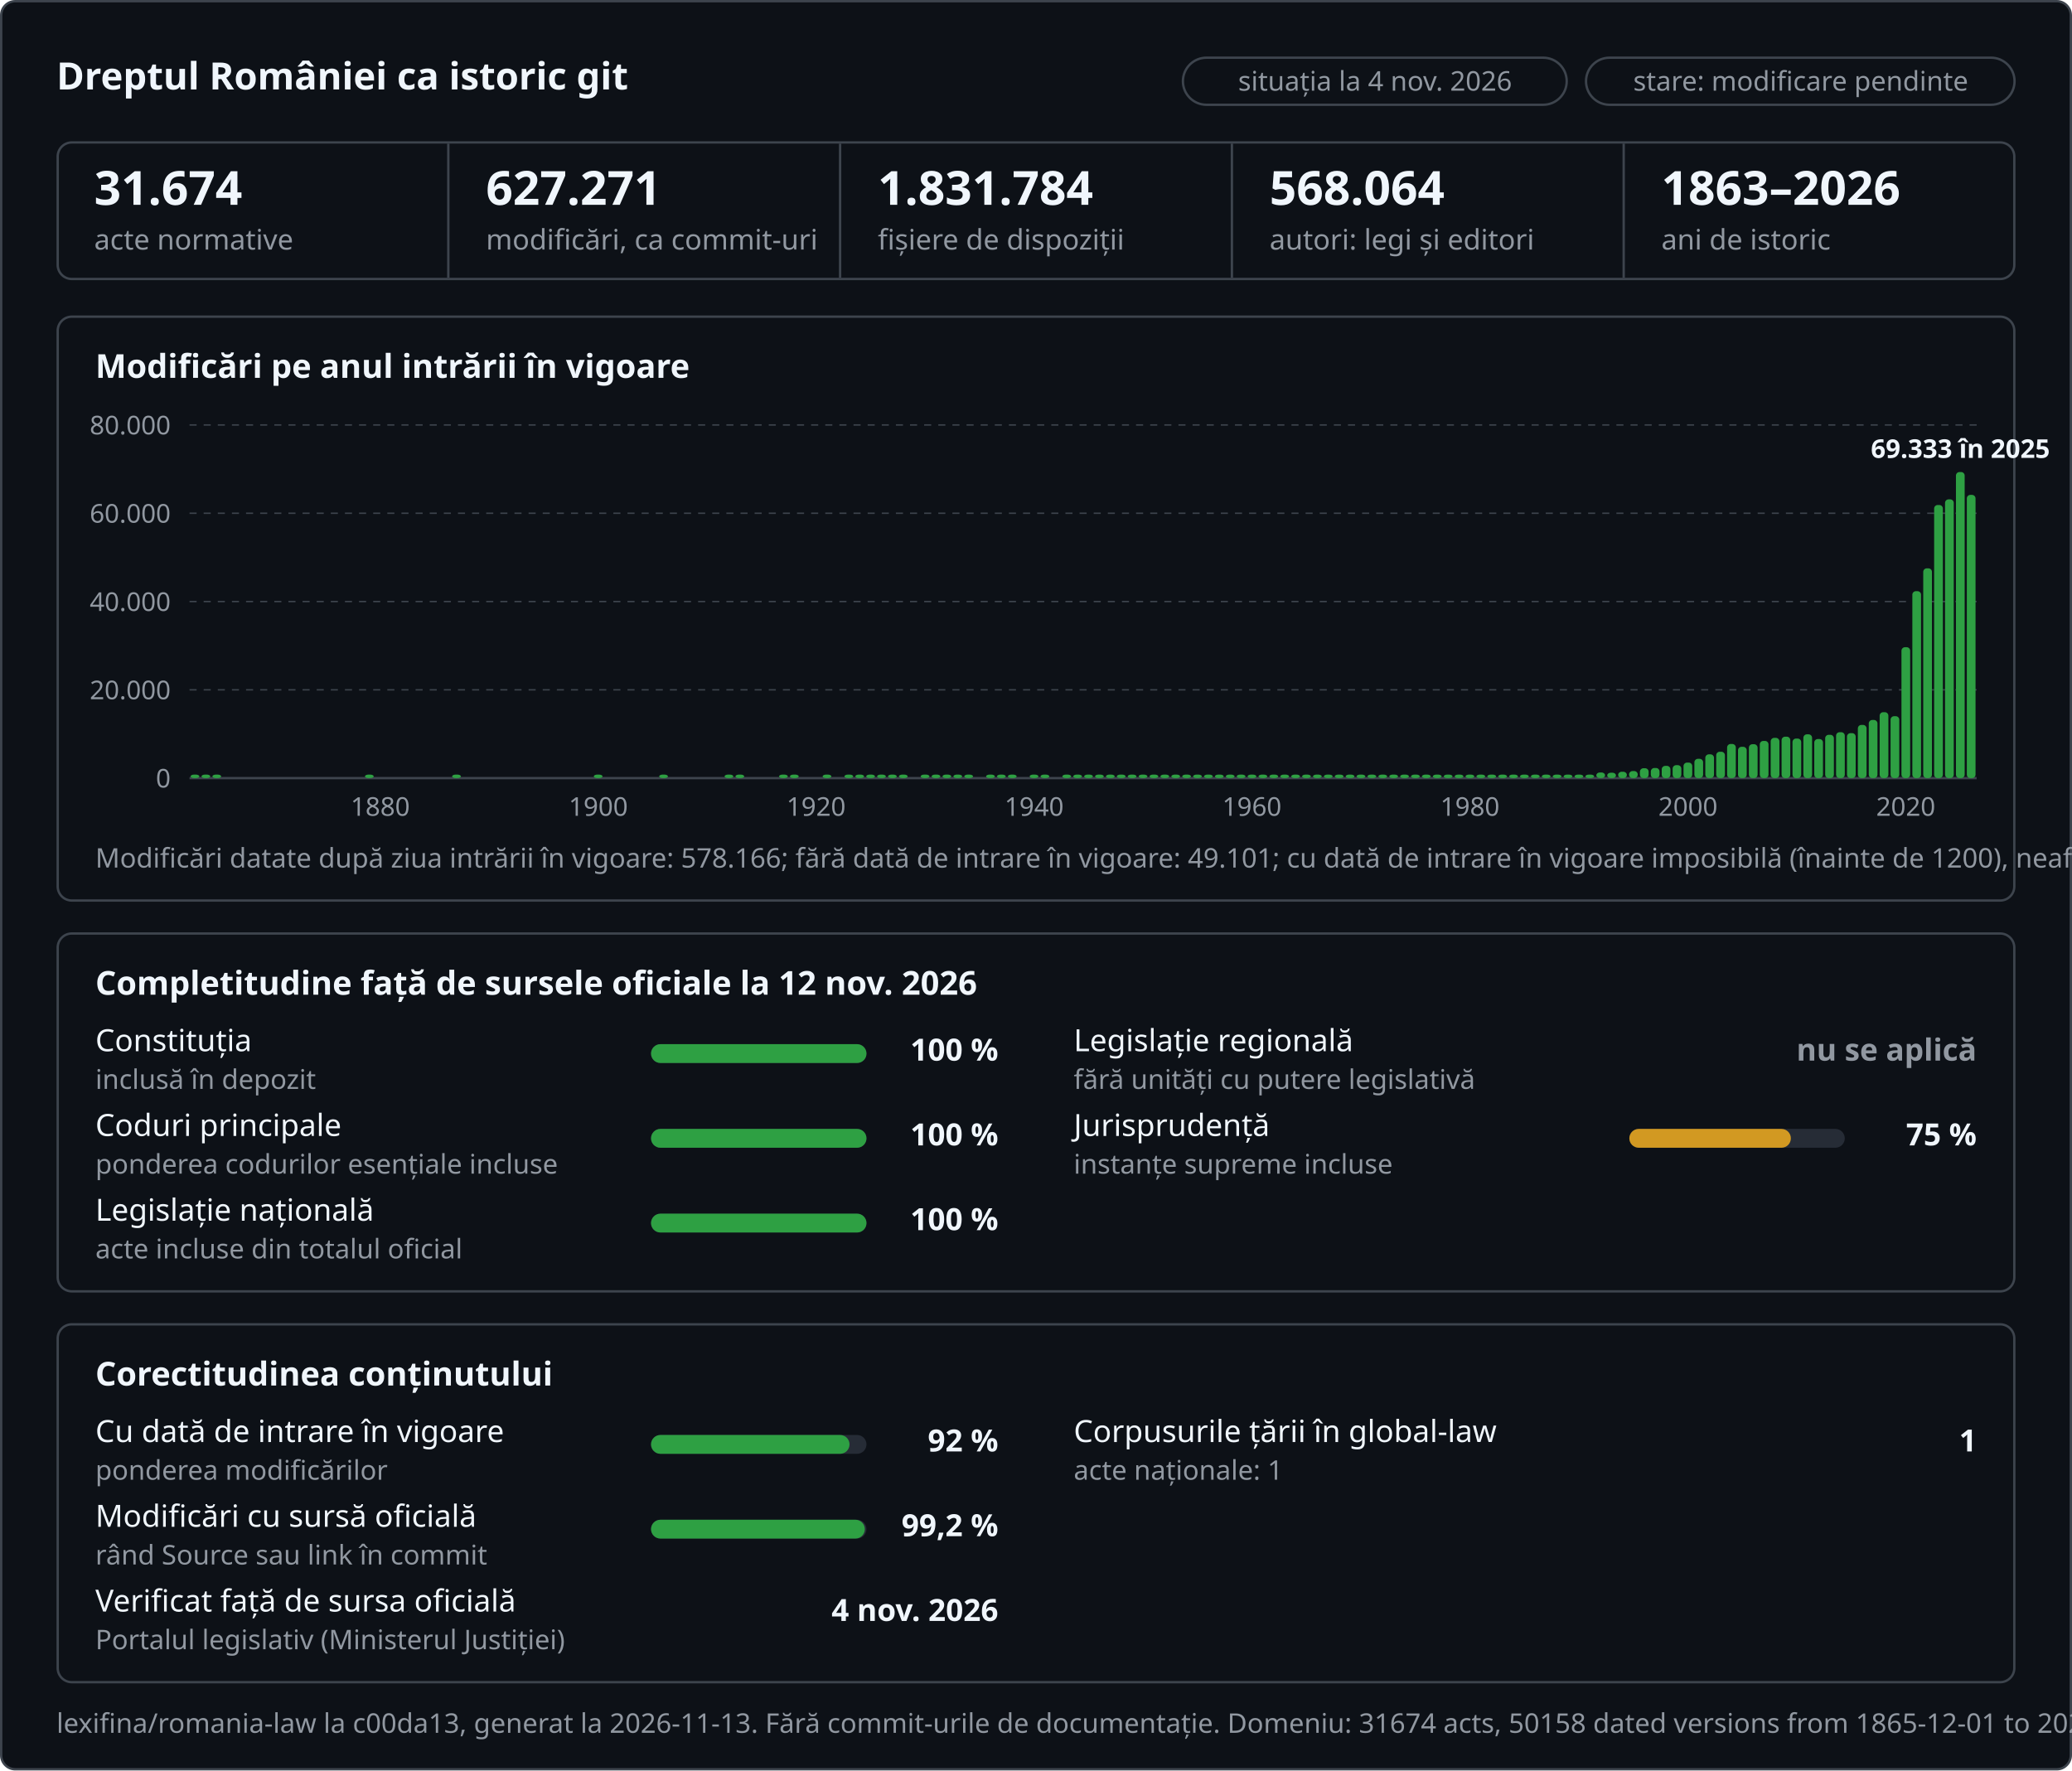
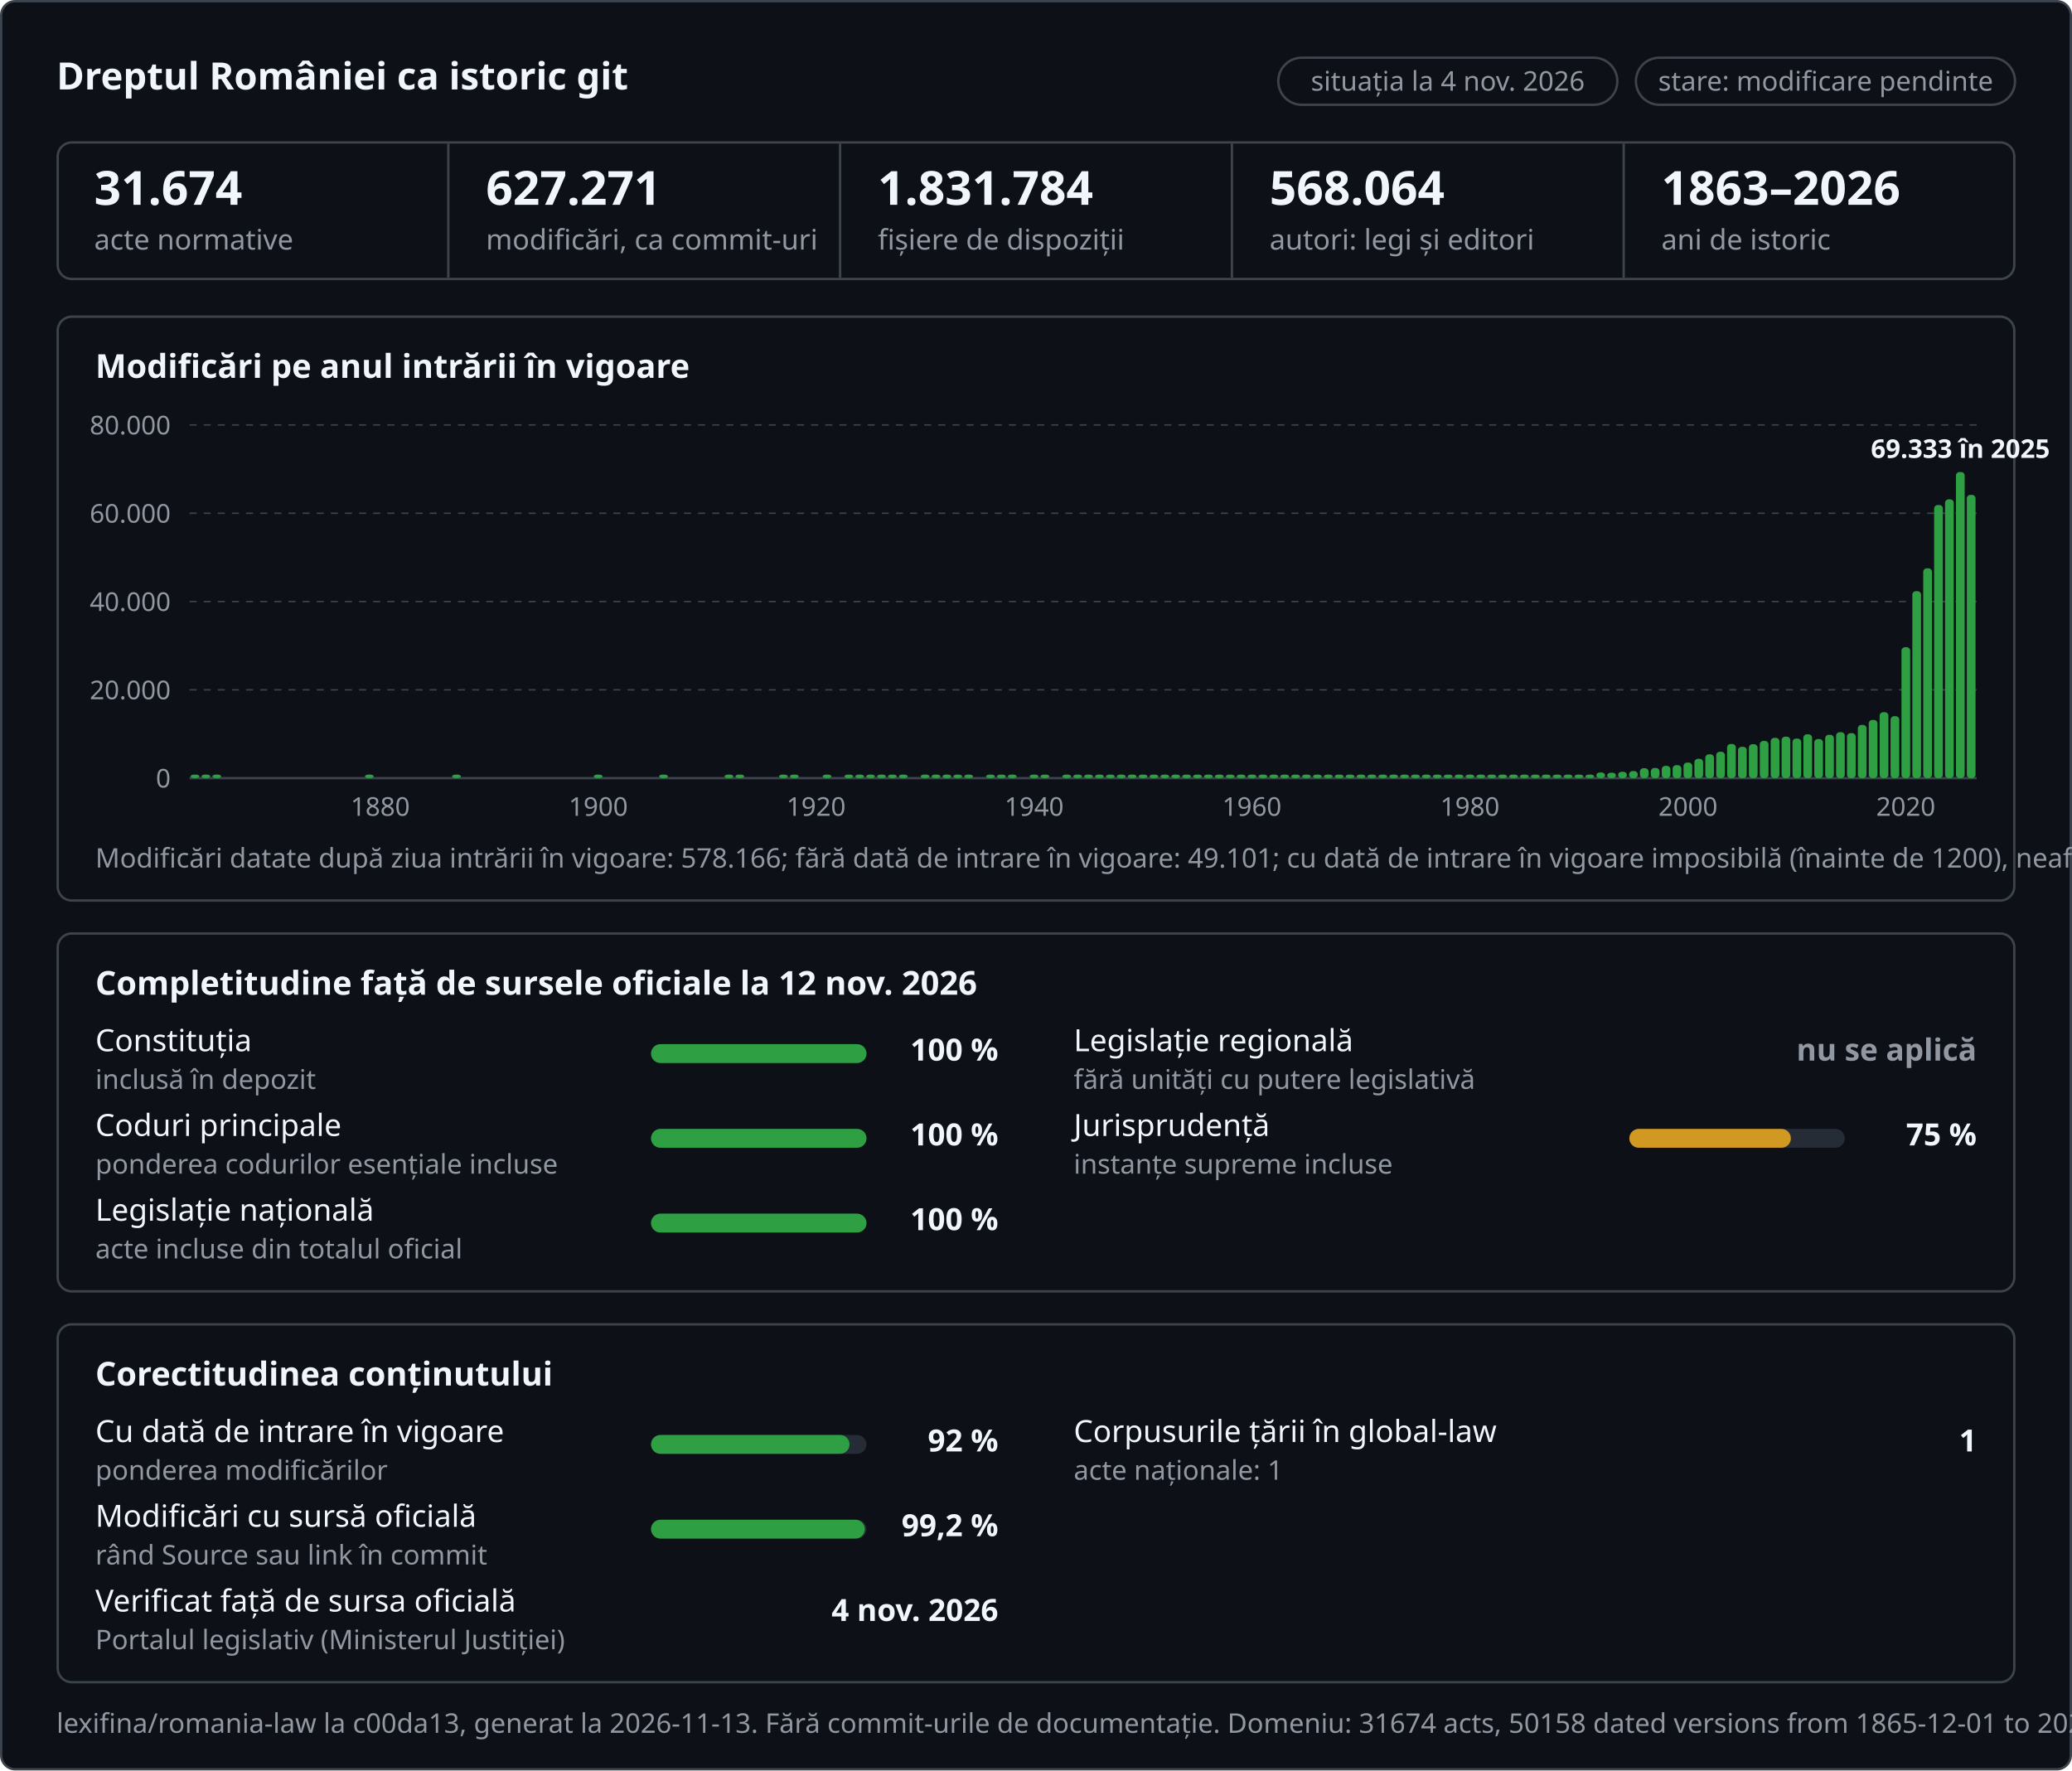
<svg xmlns="http://www.w3.org/2000/svg" width="880" height="752" viewBox="0 0 880 752" font-family="-apple-system,BlinkMacSystemFont,Segoe UI,Noto Sans,Helvetica,Arial,sans-serif">
  <rect x="0.5" y="0.5" width="879" height="751" rx="6" fill="#0d1117" stroke="#3d444d" />
  <text x="24" y="38" font-size="16" font-weight="600" fill="#f0f6fc">Dreptul României ca istoric git</text>
-   <rect x="502.4" y="24.5" width="163" height="20" rx="10" fill="none" stroke="#3d444d" />
-   <text x="584.0" y="38.5" font-size="11.5" font-weight="500" text-anchor="middle" fill="#9198a1">situația la 4 nov. 2026</text>
-   <rect x="673.6" y="24.5" width="182" height="20" rx="10" fill="none" stroke="#3d444d" />
-   <text x="764.8" y="38.5" font-size="11.5" font-weight="500" text-anchor="middle" fill="#9198a1">stare: modificare pendinte</text>
+   <rect x="542.9" y="24.5" width="144" height="20" rx="10" fill="none" stroke="#3d444d" />
+   <text x="614.9" y="38.5" font-size="11.5" font-weight="500" text-anchor="middle" fill="#9198a1">situația la 4 nov. 2026</text>
+   <rect x="694.8" y="24.5" width="161" height="20" rx="10" fill="none" stroke="#3d444d" />
+   <text x="775.4" y="38.5" font-size="11.5" font-weight="500" text-anchor="middle" fill="#9198a1">stare: modificare pendinte</text>
  <rect x="24.5" y="60.5" width="831" height="58" rx="6" fill="#0d1117" stroke="#3d444d" />
  <text x="40.0" y="87" font-size="20" font-weight="600" fill="#f0f6fc">31.674</text>
  <text x="40.0" y="106" font-size="12" fill="#9198a1">acte normative</text>
  <line x1="190.4" y1="61" x2="190.4" y2="118" stroke="#3d444d" />
  <text x="206.4" y="87" font-size="20" font-weight="600" fill="#f0f6fc">627.271</text>
  <text x="206.4" y="106" font-size="12" fill="#9198a1">modificări, ca commit-uri</text>
  <line x1="356.8" y1="61" x2="356.8" y2="118" stroke="#3d444d" />
  <text x="372.8" y="87" font-size="20" font-weight="600" fill="#f0f6fc">1.831.784</text>
  <text x="372.8" y="106" font-size="12" fill="#9198a1">fișiere de dispoziții</text>
  <line x1="523.2" y1="61" x2="523.2" y2="118" stroke="#3d444d" />
  <text x="539.2" y="87" font-size="20" font-weight="600" fill="#f0f6fc">568.064</text>
  <text x="539.2" y="106" font-size="12" fill="#9198a1">autori: legi și editori</text>
  <line x1="689.6" y1="61" x2="689.6" y2="118" stroke="#3d444d" />
  <text x="705.6" y="87" font-size="20" font-weight="600" fill="#f0f6fc">1863–2026</text>
  <text x="705.6" y="106" font-size="12" fill="#9198a1">ani de istoric</text>
  <rect x="24.5" y="134.5" width="831" height="248" rx="6" fill="#0d1117" stroke="#3d444d" />
  <text x="40.5" y="160.5" font-size="14" font-weight="600" fill="#f0f6fc">Modificări pe anul intrării în vigoare</text>
  <line x1="80.5" y1="330.5" x2="839.5" y2="330.5" stroke="#3d444d" stroke-width="1" />
  <text x="72.5" y="334.5" font-size="11" text-anchor="end" fill="#9198a1">0</text>
  <line x1="80.5" y1="293.0" x2="839.5" y2="293.0" stroke="#3d444d" stroke-width="0.6" stroke-dasharray="3 3" />
  <text x="72.5" y="297.0" font-size="11" text-anchor="end" fill="#9198a1">20.000</text>
  <line x1="80.5" y1="255.5" x2="839.5" y2="255.5" stroke="#3d444d" stroke-width="0.6" stroke-dasharray="3 3" />
  <text x="72.5" y="259.5" font-size="11" text-anchor="end" fill="#9198a1">40.000</text>
  <line x1="80.5" y1="218.0" x2="839.5" y2="218.0" stroke="#3d444d" stroke-width="0.6" stroke-dasharray="3 3" />
  <text x="72.5" y="222.0" font-size="11" text-anchor="end" fill="#9198a1">60.000</text>
  <line x1="80.5" y1="180.5" x2="839.5" y2="180.5" stroke="#3d444d" stroke-width="0.6" stroke-dasharray="3 3" />
  <text x="72.5" y="184.5" font-size="11" text-anchor="end" fill="#9198a1">80.000</text>
  <rect x="80.96" y="329.0" width="3.70" height="1.5" rx="1.5" fill="#2ea043" />
  <rect x="85.59" y="329.0" width="3.70" height="1.5" rx="1.5" fill="#2ea043" />
  <rect x="90.22" y="329.0" width="3.70" height="1.5" rx="1.5" fill="#2ea043" />
  <rect x="155.01" y="329.0" width="3.70" height="1.5" rx="1.5" fill="#2ea043" />
  <text x="161.5" y="346.5" font-size="11" text-anchor="middle" fill="#9198a1">1880</text>
  <rect x="192.04" y="329.0" width="3.70" height="1.5" rx="1.5" fill="#2ea043" />
  <rect x="252.20" y="329.0" width="3.70" height="1.5" rx="1.5" fill="#2ea043" />
  <text x="254.1" y="346.5" font-size="11" text-anchor="middle" fill="#9198a1">1900</text>
  <rect x="279.97" y="329.0" width="3.70" height="1.5" rx="1.5" fill="#2ea043" />
  <rect x="307.74" y="329.0" width="3.70" height="1.5" rx="1.5" fill="#2ea043" />
  <rect x="312.37" y="329.0" width="3.70" height="1.5" rx="1.5" fill="#2ea043" />
  <rect x="330.88" y="329.0" width="3.70" height="1.5" rx="1.5" fill="#2ea043" />
  <rect x="335.51" y="329.0" width="3.70" height="1.5" rx="1.5" fill="#2ea043" />
  <text x="346.6" y="346.5" font-size="11" text-anchor="middle" fill="#9198a1">1920</text>
  <rect x="349.39" y="329.0" width="3.70" height="1.5" rx="1.5" fill="#2ea043" />
  <rect x="358.65" y="329.0" width="3.70" height="1.5" rx="1.5" fill="#2ea043" />
  <rect x="363.27" y="329.0" width="3.70" height="1.5" rx="1.5" fill="#2ea043" />
  <rect x="367.90" y="329.0" width="3.70" height="1.5" rx="1.5" fill="#2ea043" />
  <rect x="372.53" y="329.0" width="3.70" height="1.5" rx="1.5" fill="#2ea043" />
  <rect x="377.16" y="329.0" width="3.70" height="1.5" rx="1.5" fill="#2ea043" />
  <rect x="381.79" y="329.0" width="3.70" height="1.5" rx="1.5" fill="#2ea043" />
  <rect x="391.04" y="329.0" width="3.70" height="1.5" rx="1.5" fill="#2ea043" />
  <rect x="395.67" y="329.0" width="3.70" height="1.5" rx="1.5" fill="#2ea043" />
  <rect x="400.30" y="329.0" width="3.70" height="1.5" rx="1.5" fill="#2ea043" />
  <rect x="404.93" y="329.0" width="3.70" height="1.5" rx="1.5" fill="#2ea043" />
  <rect x="409.55" y="329.0" width="3.70" height="1.5" rx="1.5" fill="#2ea043" />
  <rect x="418.81" y="329.0" width="3.70" height="1.5" rx="1.5" fill="#2ea043" />
  <rect x="423.44" y="329.0" width="3.70" height="1.5" rx="1.5" fill="#2ea043" />
  <rect x="428.07" y="329.0" width="3.70" height="1.5" rx="1.5" fill="#2ea043" />
  <rect x="437.32" y="329.0" width="3.70" height="1.5" rx="1.5" fill="#2ea043" />
  <text x="439.2" y="346.5" font-size="11" text-anchor="middle" fill="#9198a1">1940</text>
  <rect x="441.95" y="329.0" width="3.70" height="1.5" rx="1.5" fill="#2ea043" />
  <rect x="451.21" y="329.0" width="3.70" height="1.5" rx="1.5" fill="#2ea043" />
  <rect x="455.83" y="329.0" width="3.70" height="1.5" rx="1.5" fill="#2ea043" />
  <rect x="460.46" y="329.0" width="3.70" height="1.5" rx="1.5" fill="#2ea043" />
  <rect x="465.09" y="329.0" width="3.70" height="1.5" rx="1.5" fill="#2ea043" />
  <rect x="469.72" y="329.0" width="3.70" height="1.5" rx="1.5" fill="#2ea043" />
  <rect x="474.35" y="329.0" width="3.70" height="1.5" rx="1.5" fill="#2ea043" />
  <rect x="478.97" y="329.0" width="3.70" height="1.5" rx="1.5" fill="#2ea043" />
  <rect x="483.60" y="329.0" width="3.70" height="1.5" rx="1.5" fill="#2ea043" />
  <rect x="488.23" y="329.0" width="3.70" height="1.5" rx="1.5" fill="#2ea043" />
  <rect x="492.86" y="329.0" width="3.70" height="1.5" rx="1.5" fill="#2ea043" />
  <rect x="497.49" y="329.0" width="3.70" height="1.5" rx="1.5" fill="#2ea043" />
  <rect x="502.12" y="329.0" width="3.70" height="1.5" rx="1.5" fill="#2ea043" />
  <rect x="506.74" y="329.0" width="3.70" height="1.5" rx="1.5" fill="#2ea043" />
  <rect x="511.37" y="329.0" width="3.70" height="1.5" rx="1.5" fill="#2ea043" />
  <rect x="516.00" y="329.0" width="3.70" height="1.5" rx="1.5" fill="#2ea043" />
  <rect x="520.63" y="329.0" width="3.70" height="1.5" rx="1.5" fill="#2ea043" />
  <rect x="525.26" y="329.0" width="3.70" height="1.5" rx="1.5" fill="#2ea043" />
  <rect x="529.88" y="329.0" width="3.70" height="1.5" rx="1.5" fill="#2ea043" />
  <text x="531.7" y="346.5" font-size="11" text-anchor="middle" fill="#9198a1">1960</text>
  <rect x="534.51" y="329.0" width="3.70" height="1.5" rx="1.5" fill="#2ea043" />
  <rect x="539.14" y="329.0" width="3.70" height="1.5" rx="1.5" fill="#2ea043" />
  <rect x="543.77" y="329.0" width="3.70" height="1.5" rx="1.5" fill="#2ea043" />
  <rect x="548.40" y="329.0" width="3.70" height="1.5" rx="1.5" fill="#2ea043" />
  <rect x="553.02" y="329.0" width="3.70" height="1.5" rx="1.5" fill="#2ea043" />
  <rect x="557.65" y="329.0" width="3.70" height="1.5" rx="1.5" fill="#2ea043" />
  <rect x="562.28" y="329.0" width="3.70" height="1.5" rx="1.5" fill="#2ea043" />
  <rect x="566.91" y="329.0" width="3.70" height="1.5" rx="1.5" fill="#2ea043" />
  <rect x="571.54" y="329.0" width="3.70" height="1.5" rx="1.5" fill="#2ea043" />
  <rect x="576.16" y="329.0" width="3.70" height="1.5" rx="1.5" fill="#2ea043" />
  <rect x="580.79" y="329.0" width="3.70" height="1.5" rx="1.5" fill="#2ea043" />
  <rect x="585.42" y="329.0" width="3.70" height="1.5" rx="1.5" fill="#2ea043" />
  <rect x="590.05" y="329.0" width="3.70" height="1.5" rx="1.5" fill="#2ea043" />
  <rect x="594.68" y="329.0" width="3.70" height="1.5" rx="1.5" fill="#2ea043" />
  <rect x="599.30" y="329.0" width="3.70" height="1.5" rx="1.5" fill="#2ea043" />
  <rect x="603.93" y="329.0" width="3.70" height="1.5" rx="1.5" fill="#2ea043" />
  <rect x="608.56" y="329.0" width="3.70" height="1.5" rx="1.5" fill="#2ea043" />
  <rect x="613.19" y="329.0" width="3.70" height="1.5" rx="1.5" fill="#2ea043" />
  <rect x="617.82" y="329.0" width="3.70" height="1.5" rx="1.5" fill="#2ea043" />
  <rect x="622.44" y="329.0" width="3.70" height="1.5" rx="1.5" fill="#2ea043" />
  <text x="624.3" y="346.5" font-size="11" text-anchor="middle" fill="#9198a1">1980</text>
  <rect x="627.07" y="329.0" width="3.70" height="1.5" rx="1.5" fill="#2ea043" />
  <rect x="631.70" y="329.0" width="3.70" height="1.5" rx="1.5" fill="#2ea043" />
  <rect x="636.33" y="329.0" width="3.70" height="1.5" rx="1.5" fill="#2ea043" />
  <rect x="640.96" y="329.0" width="3.70" height="1.5" rx="1.5" fill="#2ea043" />
  <rect x="645.58" y="329.0" width="3.70" height="1.5" rx="1.5" fill="#2ea043" />
  <rect x="650.21" y="329.0" width="3.70" height="1.5" rx="1.5" fill="#2ea043" />
  <rect x="654.84" y="329.0" width="3.70" height="1.5" rx="1.5" fill="#2ea043" />
  <rect x="659.47" y="329.0" width="3.70" height="1.5" rx="1.5" fill="#2ea043" />
  <rect x="664.10" y="329.0" width="3.70" height="1.5" rx="1.5" fill="#2ea043" />
  <rect x="668.73" y="329.0" width="3.70" height="1.5" rx="1.5" fill="#2ea043" />
  <rect x="673.35" y="329.0" width="3.70" height="1.5" rx="1.5" fill="#2ea043" />
  <rect x="677.98" y="328.1" width="3.70" height="2.4" rx="1.5" fill="#2ea043" />
  <rect x="682.61" y="328.2" width="3.70" height="2.3" rx="1.5" fill="#2ea043" />
  <rect x="687.24" y="327.8" width="3.70" height="2.7" rx="1.5" fill="#2ea043" />
  <rect x="691.87" y="327.5" width="3.70" height="3.0" rx="1.5" fill="#2ea043" />
  <rect x="696.49" y="326.3" width="3.70" height="4.2" rx="1.5" fill="#2ea043" />
  <rect x="701.12" y="326.2" width="3.70" height="4.3" rx="1.5" fill="#2ea043" />
  <rect x="705.75" y="325.3" width="3.70" height="5.2" rx="1.5" fill="#2ea043" />
  <rect x="710.38" y="325.0" width="3.70" height="5.5" rx="1.5" fill="#2ea043" />
  <rect x="715.01" y="323.9" width="3.70" height="6.6" rx="1.5" fill="#2ea043" />
  <text x="716.9" y="346.5" font-size="11" text-anchor="middle" fill="#9198a1">2000</text>
  <rect x="719.63" y="322.3" width="3.70" height="8.2" rx="1.5" fill="#2ea043" />
  <rect x="724.26" y="320.4" width="3.70" height="10.1" rx="1.5" fill="#2ea043" />
  <rect x="728.89" y="319.3" width="3.70" height="11.2" rx="1.5" fill="#2ea043" />
  <rect x="733.52" y="316.0" width="3.70" height="14.5" rx="1.5" fill="#2ea043" />
  <rect x="738.15" y="317.2" width="3.70" height="13.3" rx="1.5" fill="#2ea043" />
  <rect x="742.77" y="316.1" width="3.70" height="14.4" rx="1.5" fill="#2ea043" />
  <rect x="747.40" y="314.7" width="3.70" height="15.8" rx="1.5" fill="#2ea043" />
  <rect x="752.03" y="313.4" width="3.70" height="17.1" rx="1.5" fill="#2ea043" />
  <rect x="756.66" y="312.9" width="3.70" height="17.6" rx="1.5" fill="#2ea043" />
  <rect x="761.29" y="313.7" width="3.70" height="16.8" rx="1.5" fill="#2ea043" />
  <rect x="765.91" y="311.9" width="3.70" height="18.6" rx="1.5" fill="#2ea043" />
  <rect x="770.54" y="313.9" width="3.70" height="16.6" rx="1.5" fill="#2ea043" />
  <rect x="775.17" y="312.1" width="3.70" height="18.4" rx="1.5" fill="#2ea043" />
  <rect x="779.80" y="311.0" width="3.70" height="19.5" rx="1.5" fill="#2ea043" />
  <rect x="784.43" y="311.4" width="3.70" height="19.1" rx="1.5" fill="#2ea043" />
  <rect x="789.05" y="307.9" width="3.70" height="22.6" rx="1.5" fill="#2ea043" />
  <rect x="793.68" y="305.8" width="3.70" height="24.7" rx="1.5" fill="#2ea043" />
  <rect x="798.31" y="302.5" width="3.70" height="28.0" rx="1.5" fill="#2ea043" />
  <rect x="802.94" y="304.2" width="3.70" height="26.3" rx="1.5" fill="#2ea043" />
  <rect x="807.57" y="274.9" width="3.70" height="55.6" rx="1.5" fill="#2ea043" />
  <text x="809.4" y="346.5" font-size="11" text-anchor="middle" fill="#9198a1">2020</text>
  <rect x="812.19" y="251.1" width="3.70" height="79.4" rx="1.5" fill="#2ea043" />
  <rect x="816.82" y="241.4" width="3.70" height="89.1" rx="1.5" fill="#2ea043" />
  <rect x="821.45" y="214.5" width="3.70" height="116.0" rx="1.5" fill="#2ea043" />
  <rect x="826.08" y="212.1" width="3.70" height="118.4" rx="1.5" fill="#2ea043" />
  <rect x="830.71" y="200.5" width="3.70" height="130.0" rx="1.5" fill="#2ea043" />
  <text x="832.6" y="194.5" font-size="11" font-weight="600" text-anchor="middle" fill="#f0f6fc">69.333 în 2025</text>
  <rect x="835.33" y="210.2" width="3.70" height="120.3" rx="1.5" fill="#2ea043" />
-   <text x="40.5" y="368.5" font-size="11.5" fill="#9198a1">Modificări datate după ziua intrării în vigoare: 578.166; fără dată de intrare în vigoare: 49.101; cu dată de intrare în vigoare imposibilă (înainte de 1200), neafișate: 4. Tip de istoric: in-force.</text>
+   <text x="40.5" y="368.5" font-size="11.5" fill="#9198a1" textLength="799" lengthAdjust="spacingAndGlyphs">Modificări datate după ziua intrării în vigoare: 578.166; fără dată de intrare în vigoare: 49.101; cu dată de intrare în vigoare imposibilă (înainte de 1200), neafișate: 4. Tip de istoric: in-force.</text>
  <rect x="24.5" y="396.5" width="831" height="152" rx="6" fill="#0d1117" stroke="#3d444d" />
  <text x="40.5" y="422.5" font-size="14" font-weight="600" fill="#f0f6fc">Completitudine față de sursele oficiale la 12 nov. 2026</text>
  <text x="40.5" y="446.5" font-size="13" fill="#f0f6fc">Constituția</text>
  <text x="40.5" y="462.5" font-size="11.5" fill="#9198a1">inclusă în depozit</text>
  <g>
    <rect x="276.5" y="443.5" width="91.5" height="8" rx="4" fill="#262c36" />
    <rect x="276.5" y="443.5" width="91.5" height="8" rx="4" fill="#2ea043" />
  </g>
  <text x="424.0" y="450.5" font-size="13" font-weight="600" text-anchor="end" fill="#f0f6fc">100 %</text>
  <text x="40.5" y="482.5" font-size="13" fill="#f0f6fc">Coduri principale</text>
  <text x="40.5" y="498.5" font-size="11.5" fill="#9198a1">ponderea codurilor esențiale incluse</text>
  <g>
    <rect x="276.5" y="479.5" width="91.5" height="8" rx="4" fill="#262c36" />
    <rect x="276.5" y="479.5" width="91.5" height="8" rx="4" fill="#2ea043" />
  </g>
  <text x="424.0" y="486.5" font-size="13" font-weight="600" text-anchor="end" fill="#f0f6fc">100 %</text>
  <text x="40.5" y="518.5" font-size="13" fill="#f0f6fc">Legislație națională</text>
  <text x="40.5" y="534.5" font-size="11.5" fill="#9198a1">acte incluse din totalul oficial</text>
  <g>
    <rect x="276.5" y="515.5" width="91.5" height="8" rx="4" fill="#262c36" />
    <rect x="276.5" y="515.5" width="91.5" height="8" rx="4" fill="#2ea043" />
  </g>
  <text x="424.0" y="522.5" font-size="13" font-weight="600" text-anchor="end" fill="#f0f6fc">100 %</text>
  <text x="456.0" y="446.5" font-size="13" fill="#f0f6fc">Legislație regională</text>
  <text x="456.0" y="462.5" font-size="11.5" fill="#9198a1">fără unități cu putere legislativă</text>
  <text x="839.5" y="450.5" font-size="13" font-weight="600" text-anchor="end" fill="#9198a1">nu se aplică</text>
  <text x="456.0" y="482.5" font-size="13" fill="#f0f6fc">Jurisprudență</text>
  <text x="456.0" y="498.5" font-size="11.5" fill="#9198a1">instanțe supreme incluse</text>
  <g>
    <rect x="692.0" y="479.5" width="91.5" height="8" rx="4" fill="#262c36" />
    <rect x="692.0" y="479.5" width="68.6" height="8" rx="4" fill="#d29922" />
  </g>
  <text x="839.5" y="486.5" font-size="13" font-weight="600" text-anchor="end" fill="#f0f6fc">75 %</text>
  <rect x="24.5" y="562.5" width="831" height="152" rx="6" fill="#0d1117" stroke="#3d444d" />
  <text x="40.5" y="588.5" font-size="14" font-weight="600" fill="#f0f6fc">Corectitudinea conținutului</text>
  <text x="40.5" y="612.5" font-size="13" fill="#f0f6fc">Cu dată de intrare în vigoare</text>
  <text x="40.5" y="628.5" font-size="11.5" fill="#9198a1">ponderea modificărilor</text>
  <g>
    <rect x="276.5" y="609.5" width="91.5" height="8" rx="4" fill="#262c36" />
    <rect x="276.5" y="609.5" width="84.3" height="8" rx="4" fill="#2ea043" />
  </g>
  <text x="424.0" y="616.5" font-size="13" font-weight="600" text-anchor="end" fill="#f0f6fc">92 %</text>
  <text x="40.5" y="648.5" font-size="13" fill="#f0f6fc">Modificări cu sursă oficială</text>
  <text x="40.5" y="664.5" font-size="11.5" fill="#9198a1">rând Source sau link în commit</text>
  <g>
    <rect x="276.5" y="645.5" width="91.5" height="8" rx="4" fill="#262c36" />
    <rect x="276.5" y="645.5" width="90.8" height="8" rx="4" fill="#2ea043" />
  </g>
  <text x="424.0" y="652.5" font-size="13" font-weight="600" text-anchor="end" fill="#f0f6fc">99,2 %</text>
  <text x="40.5" y="684.5" font-size="13" fill="#f0f6fc">Verificat față de sursa oficială</text>
  <text x="40.5" y="700.5" font-size="11.5" fill="#9198a1">Portalul legislativ (Ministerul Justiției)</text>
  <text x="424.0" y="688.5" font-size="13" font-weight="600" text-anchor="end" fill="#f0f6fc">4 nov. 2026</text>
  <text x="456.0" y="612.5" font-size="13" fill="#f0f6fc">Corpusurile țării în global-law</text>
  <text x="456.0" y="628.5" font-size="11.5" fill="#9198a1">acte naționale: 1</text>
  <text x="839.5" y="616.5" font-size="13" font-weight="600" text-anchor="end" fill="#f0f6fc">1</text>
-   <text x="24" y="736" font-size="11.5" fill="#9198a1">lexifina/romania-law la c00da13, generat la 2026-11-13. Fără commit-urile de documentație. Domeniu: 31674 acts, 50158 dated versions from 1865-12-01 to 2026-11-03</text>
+   <text x="24" y="736" font-size="11.5" fill="#9198a1" textLength="832" lengthAdjust="spacingAndGlyphs">lexifina/romania-law la c00da13, generat la 2026-11-13. Fără commit-urile de documentație. Domeniu: 31674 acts, 50158 dated versions from 1865-12-01 to 2026-11-03</text>
</svg>
